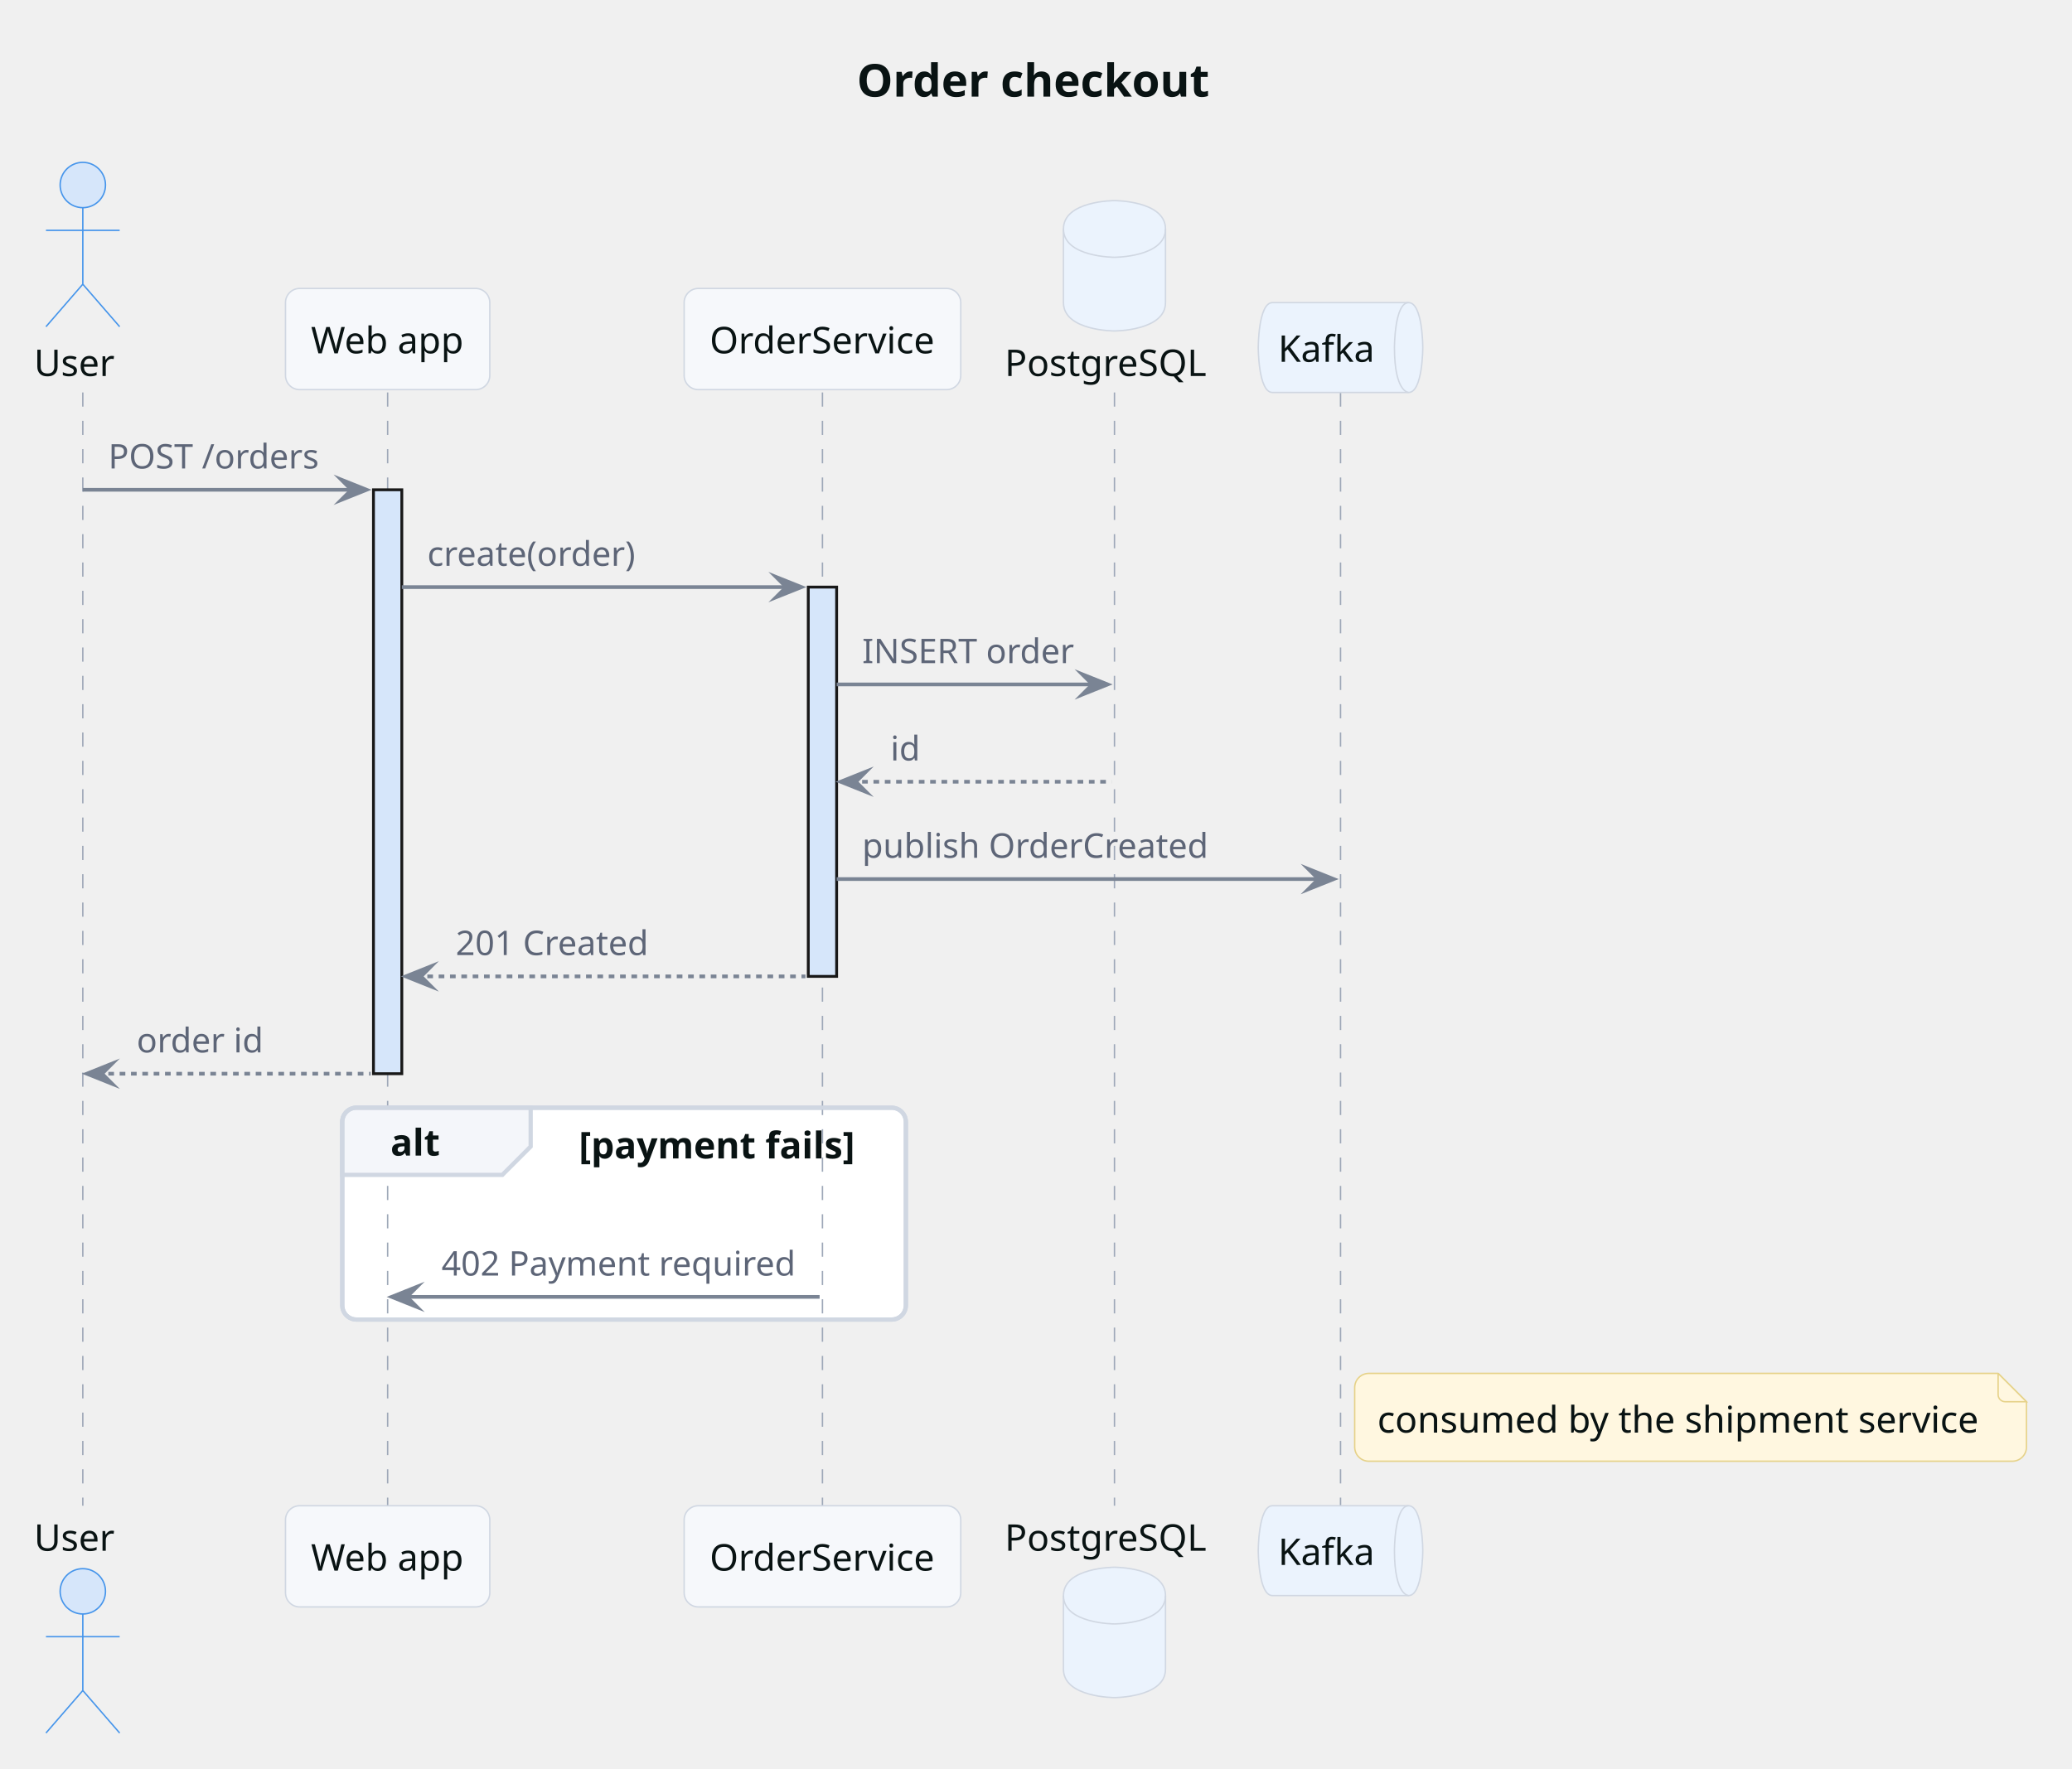
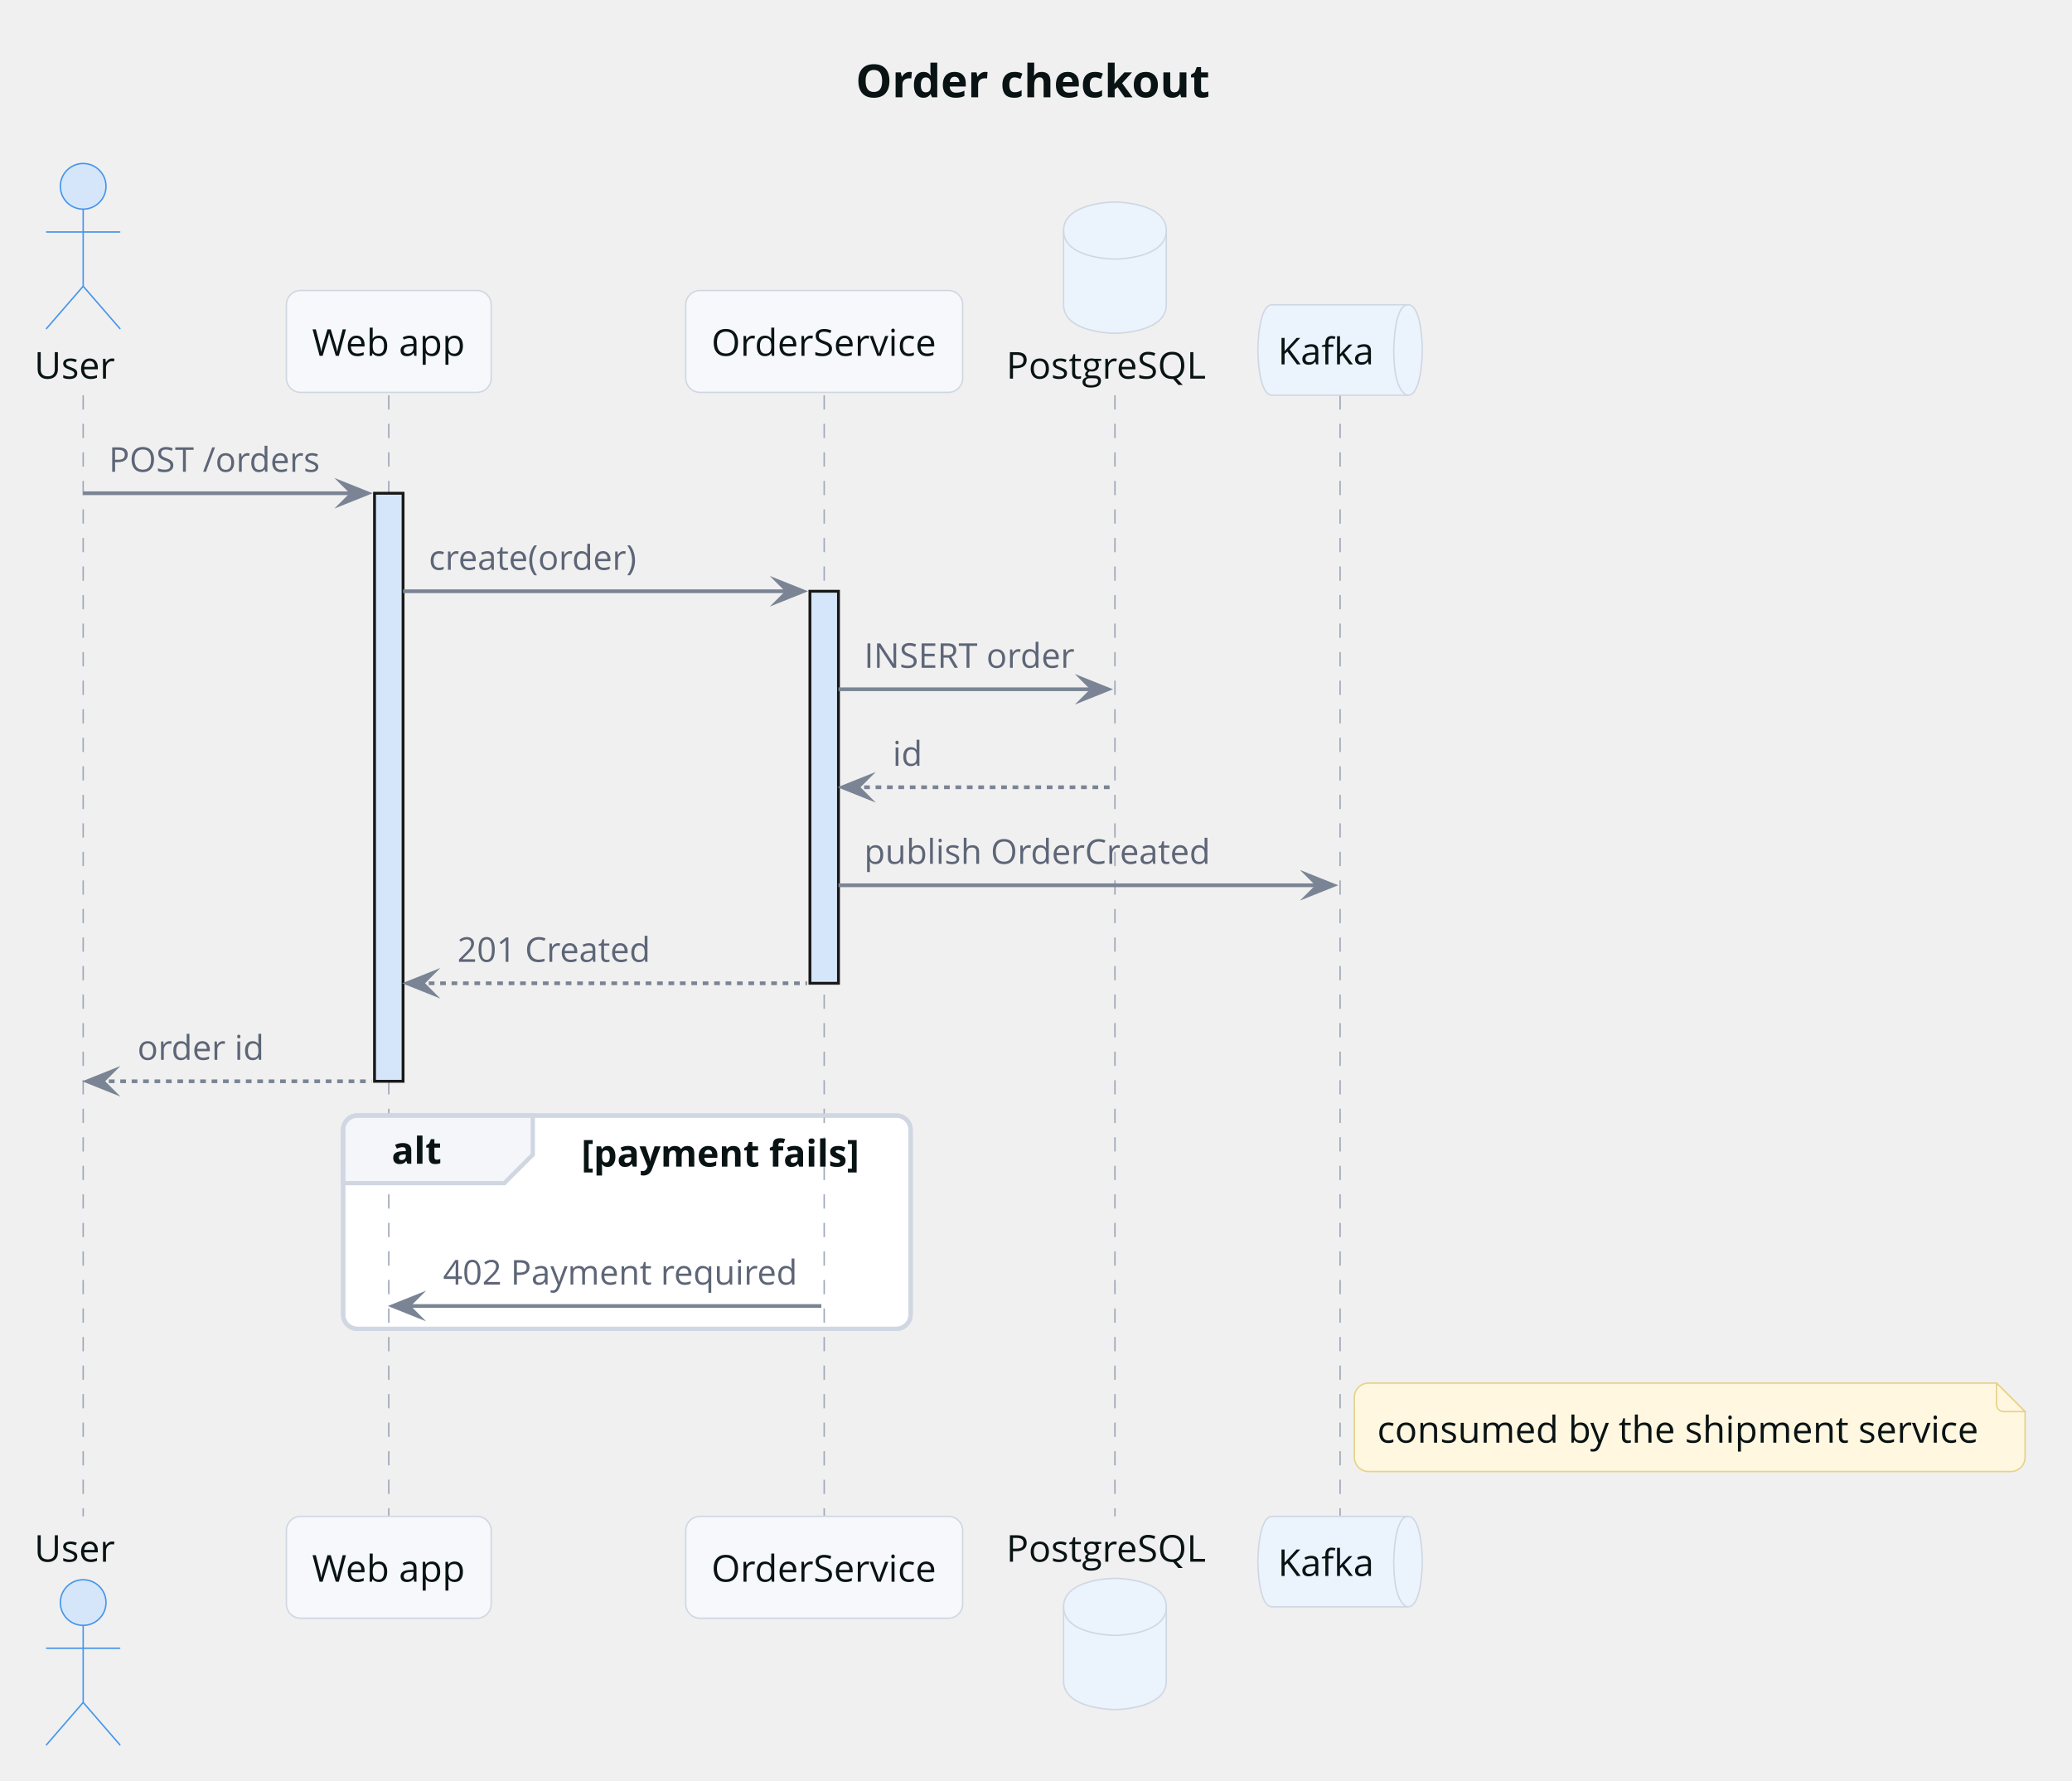
- <svg xmlns="http://www.w3.org/2000/svg" version="1.1" data-diagram-type="SEQUENCE" style="width:731px;height:624px;background:#FFFFFF;" width="731px" height="624px" viewBox="0 0 731 624" zoomAndPan="magnify" preserveAspectRatio="none" contentStyleType="text/css">
+ <svg xmlns="http://www.w3.org/2000/svg" version="1.1" data-diagram-type="SEQUENCE" style="width:726px;height:624px;background:#FFFFFF;" width="726px" height="624px" viewBox="0 0 726 624" zoomAndPan="magnify" preserveAspectRatio="none" contentStyleType="text/css">
  <defs />
  <g font-family="sans-serif" lengthAdjust="spacing">
    <g class="title" data-source-line="2">
-       <text x="302.298" y="34.104" fill="#091313" font-size="16" textLength="124.704" font-weight="700" font-family="'Noto Sans'">Order checkout</text>
+       <text x="299.826" y="34.102" fill="#091313" font-size="16" textLength="124.711" font-weight="700" font-family="'Open Sans'">Order checkout</text>
    </g>
-     <rect x="120.76" y="390.907" width="198.829" height="74.756" fill="#FFF" style="stroke:#FFF;stroke-width:1;" rx="5" ry="5" />
-     <rect x="120.76" y="390.907" width="198.829" height="74.756" fill="none" style="stroke:#D0D7E2;stroke-width:1.5;" rx="5" ry="5" />
+     <rect x="120.229" y="390.885" width="198.835" height="74.749" fill="#FFF" style="stroke:#FFF;stroke-width:1;" rx="5" ry="5" />
+     <rect x="120.229" y="390.885" width="198.835" height="74.749" fill="none" style="stroke:#D0D7E2;stroke-width:1.5;" rx="5" ry="5" />
    <g class="participant-lifeline" data-qualified-name="User" data-entity-uid="part1" id="part1-lifeline" data-source-line="4">
      <g>
-         <rect x="25.716" y="138.498" width="8" height="392.871" fill="#000" fill-opacity="0" />
-         <line x1="29.216" y1="138.498" x2="29.216" y2="531.369" style="stroke:#9EA8B8;stroke-width:0.5;stroke-dasharray:5,5;" />
+         <rect x="25.643" y="138.493" width="8" height="392.845" fill="#000" fill-opacity="0" />
+         <line x1="29.143" y1="138.493" x2="29.143" y2="531.338" style="stroke:#9EA8B8;stroke-width:0.5;stroke-dasharray:5,5;" />
      </g>
    </g>
    <g class="participant-lifeline" data-qualified-name="Web" data-entity-uid="part2" id="part2-lifeline" data-source-line="5">
      <g>
-         <rect x="133.26" y="138.498" width="8" height="392.871" fill="#000" fill-opacity="0" />
-         <line x1="136.76" y1="138.498" x2="136.76" y2="531.369" style="stroke:#9EA8B8;stroke-width:0.5;stroke-dasharray:5,5;" />
+         <rect x="132.729" y="138.493" width="8" height="392.845" fill="#000" fill-opacity="0" />
+         <line x1="136.229" y1="138.493" x2="136.229" y2="531.338" style="stroke:#9EA8B8;stroke-width:0.5;stroke-dasharray:5,5;" />
      </g>
    </g>
    <g>
-       <rect x="131.76" y="172.842" width="10" height="206.065" fill="#D6E6FA" style="stroke:#181818;stroke-width:1;" />
+       <rect x="131.229" y="172.834" width="10" height="206.051" fill="#D6E6FA" style="stroke:#181818;stroke-width:1;" />
    </g>
    <g class="participant-lifeline" data-qualified-name="Svc" data-entity-uid="part3" id="part3-lifeline" data-source-line="6">
      <g>
-         <rect x="286.661" y="138.498" width="8" height="392.871" fill="#000" fill-opacity="0" />
-         <line x1="290.161" y1="138.498" x2="290.161" y2="531.369" style="stroke:#9EA8B8;stroke-width:0.5;stroke-dasharray:5,5;" />
+         <rect x="285.287" y="138.493" width="8" height="392.845" fill="#000" fill-opacity="0" />
+         <line x1="288.787" y1="138.493" x2="288.787" y2="531.338" style="stroke:#9EA8B8;stroke-width:0.5;stroke-dasharray:5,5;" />
      </g>
    </g>
    <g>
-       <rect x="285.161" y="207.186" width="10" height="137.376" fill="#D6E6FA" style="stroke:#181818;stroke-width:1;" />
+       <rect x="283.787" y="207.176" width="10" height="137.367" fill="#D6E6FA" style="stroke:#181818;stroke-width:1;" />
    </g>
    <g class="participant-lifeline" data-qualified-name="DB" data-entity-uid="part4" id="part4-lifeline" data-source-line="7">
      <g>
-         <rect x="389.685" y="138.498" width="8" height="392.871" fill="#000" fill-opacity="0" />
-         <line x1="393.185" y1="138.498" x2="393.185" y2="531.369" style="stroke:#9EA8B8;stroke-width:0.5;stroke-dasharray:5,5;" />
+         <rect x="387.162" y="138.493" width="8" height="392.845" fill="#000" fill-opacity="0" />
+         <line x1="390.662" y1="138.493" x2="390.662" y2="531.338" style="stroke:#9EA8B8;stroke-width:0.5;stroke-dasharray:5,5;" />
      </g>
    </g>
    <g class="participant-lifeline" data-qualified-name="MQ" data-entity-uid="part5" id="part5-lifeline" data-source-line="8">
      <g>
-         <rect x="469.433" y="138.498" width="8" height="392.871" fill="#000" fill-opacity="0" />
-         <line x1="472.933" y1="138.498" x2="472.933" y2="531.369" style="stroke:#9EA8B8;stroke-width:0.5;stroke-dasharray:5,5;" />
+         <rect x="466.051" y="138.493" width="8" height="392.845" fill="#000" fill-opacity="0" />
+         <line x1="469.551" y1="138.493" x2="469.551" y2="531.338" style="stroke:#9EA8B8;stroke-width:0.5;stroke-dasharray:5,5;" />
      </g>
    </g>
    <g class="participant participant-head" data-qualified-name="User" data-entity-uid="part1" id="part1-head" data-source-line="4">
-       <text x="12" y="132.689" fill="#091313" font-size="13" textLength="28.431" font-family="'Noto Sans'">User</text>
-       <ellipse cx="29.216" cy="65.292" rx="8" ry="8" fill="#D6E6FA" style="stroke:#4695EB;stroke-width:0.5;" />
-       <path d="M29.216,73.292 L29.216,100.292 M16.216,81.292 L42.216,81.292 M29.216,100.292 L16.216,115.292 M29.216,100.292 L42.216,115.292" style="stroke:#4695EB;stroke-width:0.5;" fill="none" />
+       <text x="12" y="132.684" fill="#091313" font-size="13" textLength="28.285" font-family="'Open Sans'">User</text>
+       <ellipse cx="29.143" cy="65.289" rx="8" ry="8" fill="#D6E6FA" style="stroke:#4695EB;stroke-width:0.5;" />
+       <path d="M29.143,73.289 L29.143,100.289 M16.143,81.289 L42.143,81.289 M29.143,100.289 L16.143,115.289 M29.143,100.289 L42.143,115.289" style="stroke:#4695EB;stroke-width:0.5;" fill="none" />
    </g>
    <g class="participant participant-head" data-qualified-name="Web" data-entity-uid="part2" id="part2-head" data-source-line="5">
-       <rect x="100.72" y="101.792" width="72.08" height="35.706" fill="#F6F8FB" style="stroke:#D0D7E2;stroke-width:0.5;" rx="5" ry="5" />
-       <text x="109.72" y="124.689" fill="#091313" font-size="13" textLength="54.08" font-family="'Noto Sans'">Web app</text>
+       <rect x="100.346" y="101.789" width="71.765" height="35.704" fill="#F6F8FB" style="stroke:#D0D7E2;stroke-width:0.5;" rx="5" ry="5" />
+       <text x="109.346" y="124.684" fill="#091313" font-size="13" textLength="53.765" font-family="'Open Sans'">Web app</text>
    </g>
    <g class="participant participant-head" data-qualified-name="Svc" data-entity-uid="part3" id="part3-head" data-source-line="6">
-       <rect x="241.368" y="101.792" width="97.586" height="35.706" fill="#F6F8FB" style="stroke:#D0D7E2;stroke-width:0.5;" rx="5" ry="5" />
-       <text x="250.368" y="124.689" fill="#091313" font-size="13" textLength="79.586" font-family="'Noto Sans'">OrderService</text>
+       <rect x="240.27" y="101.789" width="97.035" height="35.704" fill="#F6F8FB" style="stroke:#D0D7E2;stroke-width:0.5;" rx="5" ry="5" />
+       <text x="249.27" y="124.684" fill="#091313" font-size="13" textLength="79.035" font-family="'Open Sans'">OrderService</text>
    </g>
    <g class="participant participant-head" data-qualified-name="DB" data-entity-uid="part4" id="part4-head" data-source-line="7">
-       <text x="354.461" y="132.689" fill="#091313" font-size="13" textLength="71.448" font-family="'Noto Sans'">PostgreSQL</text>
-       <path d="M375.185,80.792 C375.185,70.792 393.185,70.792 393.185,70.792 C393.185,70.792 411.185,70.792 411.185,80.792 L411.185,106.792 C411.185,116.792 393.185,116.792 393.185,116.792 C393.185,116.792 375.185,116.792 375.185,106.792 L375.185,80.792" style="stroke:#D0D7E2;stroke-width:0.5;" fill="#EBF3FD" />
-       <path d="M375.185,80.792 C375.185,90.792 393.185,90.792 393.185,90.792 C393.185,90.792 411.185,90.792 411.185,80.792" style="stroke:#D0D7E2;stroke-width:0.5;" fill="none" />
+       <text x="352.579" y="132.684" fill="#091313" font-size="13" textLength="70.167" font-family="'Open Sans'">PostgreSQL</text>
+       <path d="M372.662,80.789 C372.662,70.789 390.662,70.789 390.662,70.789 C390.662,70.789 408.662,70.789 408.662,80.789 L408.662,106.789 C408.662,116.789 390.662,116.789 390.662,116.789 C390.662,116.789 372.662,116.789 372.662,106.789 L372.662,80.789" style="stroke:#D0D7E2;stroke-width:0.5;" fill="#EBF3FD" />
+       <path d="M372.662,80.789 C372.662,90.789 390.662,90.789 390.662,90.789 C390.662,90.789 408.662,90.789 408.662,80.789" style="stroke:#D0D7E2;stroke-width:0.5;" fill="none" />
    </g>
    <g class="participant participant-head" data-qualified-name="MQ" data-entity-uid="part5" id="part5-head" data-source-line="8">
-       <path d="M448.91,106.792 L496.957,106.792 C501.957,106.792 501.957,122.645 501.957,122.645 C501.957,122.645 501.957,138.498 496.957,138.498 L448.91,138.498 C443.91,138.498 443.91,122.645 443.91,122.645 C443.91,122.645 443.91,106.792 448.91,106.792" style="stroke:#D0D7E2;stroke-width:0.5;" fill="#EBF3FD" />
-       <path d="M496.957,106.792 C491.957,106.792 491.957,122.645 491.957,122.645 C491.957,138.498 496.957,138.498 496.957,138.498" style="stroke:#D0D7E2;stroke-width:0.5;" fill="none" />
-       <text x="450.91" y="127.689" fill="#091313" font-size="13" textLength="34.047" font-family="'Noto Sans'">Kafka</text>
+       <path d="M445.746,106.789 L493.356,106.789 C498.356,106.789 498.356,122.641 498.356,122.641 C498.356,122.641 498.356,138.493 493.356,138.493 L445.746,138.493 C440.746,138.493 440.746,122.641 440.746,122.641 C440.746,122.641 440.746,106.789 445.746,106.789" style="stroke:#D0D7E2;stroke-width:0.5;" fill="#EBF3FD" />
+       <path d="M493.356,106.789 C488.356,106.789 488.356,122.641 488.356,122.641 C488.356,138.493 493.356,138.493 493.356,138.493" style="stroke:#D0D7E2;stroke-width:0.5;" fill="none" />
+       <text x="447.746" y="127.684" fill="#091313" font-size="13" textLength="33.611" font-family="'Open Sans'">Kafka</text>
    </g>
    <g class="participant participant-tail" data-qualified-name="User" data-entity-uid="part1" id="part1-tail" data-source-line="4">
-       <text x="12" y="547.266" fill="#091313" font-size="13" textLength="28.431" font-family="'Noto Sans'">User</text>
-       <ellipse cx="29.216" cy="561.575" rx="8" ry="8" fill="#D6E6FA" style="stroke:#4695EB;stroke-width:0.5;" />
-       <path d="M29.216,569.575 L29.216,596.575 M16.216,577.575 L42.216,577.575 M29.216,596.575 L16.216,611.575 M29.216,596.575 L42.216,611.575" style="stroke:#4695EB;stroke-width:0.5;" fill="none" />
+       <text x="12" y="547.233" fill="#091313" font-size="13" textLength="28.285" font-family="'Open Sans'">User</text>
+       <ellipse cx="29.143" cy="561.542" rx="8" ry="8" fill="#D6E6FA" style="stroke:#4695EB;stroke-width:0.5;" />
+       <path d="M29.143,569.542 L29.143,596.542 M16.143,577.542 L42.143,577.542 M29.143,596.542 L16.143,611.542 M29.143,596.542 L42.143,611.542" style="stroke:#4695EB;stroke-width:0.5;" fill="none" />
    </g>
    <g class="participant participant-tail" data-qualified-name="Web" data-entity-uid="part2" id="part2-tail" data-source-line="5">
-       <rect x="100.72" y="531.369" width="72.08" height="35.706" fill="#F6F8FB" style="stroke:#D0D7E2;stroke-width:0.5;" rx="5" ry="5" />
-       <text x="109.72" y="554.266" fill="#091313" font-size="13" textLength="54.08" font-family="'Noto Sans'">Web app</text>
+       <rect x="100.346" y="531.338" width="71.765" height="35.704" fill="#F6F8FB" style="stroke:#D0D7E2;stroke-width:0.5;" rx="5" ry="5" />
+       <text x="109.346" y="554.233" fill="#091313" font-size="13" textLength="53.765" font-family="'Open Sans'">Web app</text>
    </g>
    <g class="participant participant-tail" data-qualified-name="Svc" data-entity-uid="part3" id="part3-tail" data-source-line="6">
-       <rect x="241.368" y="531.369" width="97.586" height="35.706" fill="#F6F8FB" style="stroke:#D0D7E2;stroke-width:0.5;" rx="5" ry="5" />
-       <text x="250.368" y="554.266" fill="#091313" font-size="13" textLength="79.586" font-family="'Noto Sans'">OrderService</text>
+       <rect x="240.27" y="531.338" width="97.035" height="35.704" fill="#F6F8FB" style="stroke:#D0D7E2;stroke-width:0.5;" rx="5" ry="5" />
+       <text x="249.27" y="554.233" fill="#091313" font-size="13" textLength="79.035" font-family="'Open Sans'">OrderService</text>
    </g>
    <g class="participant participant-tail" data-qualified-name="DB" data-entity-uid="part4" id="part4-tail" data-source-line="7">
-       <text x="354.461" y="547.266" fill="#091313" font-size="13" textLength="71.448" font-family="'Noto Sans'">PostgreSQL</text>
-       <path d="M375.185,563.075 C375.185,553.075 393.185,553.075 393.185,553.075 C393.185,553.075 411.185,553.075 411.185,563.075 L411.185,589.075 C411.185,599.075 393.185,599.075 393.185,599.075 C393.185,599.075 375.185,599.075 375.185,589.075 L375.185,563.075" style="stroke:#D0D7E2;stroke-width:0.5;" fill="#EBF3FD" />
-       <path d="M375.185,563.075 C375.185,573.075 393.185,573.075 393.185,573.075 C393.185,573.075 411.185,573.075 411.185,563.075" style="stroke:#D0D7E2;stroke-width:0.5;" fill="none" />
+       <text x="352.579" y="547.233" fill="#091313" font-size="13" textLength="70.167" font-family="'Open Sans'">PostgreSQL</text>
+       <path d="M372.662,563.042 C372.662,553.042 390.662,553.042 390.662,553.042 C390.662,553.042 408.662,553.042 408.662,563.042 L408.662,589.042 C408.662,599.042 390.662,599.042 390.662,599.042 C390.662,599.042 372.662,599.042 372.662,589.042 L372.662,563.042" style="stroke:#D0D7E2;stroke-width:0.5;" fill="#EBF3FD" />
+       <path d="M372.662,563.042 C372.662,573.042 390.662,573.042 390.662,573.042 C390.662,573.042 408.662,573.042 408.662,563.042" style="stroke:#D0D7E2;stroke-width:0.5;" fill="none" />
    </g>
    <g class="participant participant-tail" data-qualified-name="MQ" data-entity-uid="part5" id="part5-tail" data-source-line="8">
-       <path d="M448.91,531.369 L496.957,531.369 C501.957,531.369 501.957,547.222 501.957,547.222 C501.957,547.222 501.957,563.075 496.957,563.075 L448.91,563.075 C443.91,563.075 443.91,547.222 443.91,547.222 C443.91,547.222 443.91,531.369 448.91,531.369" style="stroke:#D0D7E2;stroke-width:0.5;" fill="#EBF3FD" />
-       <path d="M496.957,531.369 C491.957,531.369 491.957,547.222 491.957,547.222 C491.957,563.075 496.957,563.075 496.957,563.075" style="stroke:#D0D7E2;stroke-width:0.5;" fill="none" />
-       <text x="450.91" y="552.266" fill="#091313" font-size="13" textLength="34.047" font-family="'Noto Sans'">Kafka</text>
+       <path d="M445.746,531.338 L493.356,531.338 C498.356,531.338 498.356,547.19 498.356,547.19 C498.356,547.19 498.356,563.042 493.356,563.042 L445.746,563.042 C440.746,563.042 440.746,547.19 440.746,547.19 C440.746,547.19 440.746,531.338 445.746,531.338" style="stroke:#D0D7E2;stroke-width:0.5;" fill="#EBF3FD" />
+       <path d="M493.356,531.338 C488.356,531.338 488.356,547.19 488.356,547.19 C488.356,563.042 493.356,563.042 493.356,563.042" style="stroke:#D0D7E2;stroke-width:0.5;" fill="none" />
+       <text x="447.746" y="552.233" fill="#091313" font-size="13" textLength="33.611" font-family="'Open Sans'">Kafka</text>
    </g>
    <g class="message" data-entity-1="part1" data-entity-2="part2" id="msg1" data-source-line="10">
-       <polygon points="119.76,168.842,129.76,172.842,119.76,176.842,123.76,172.842" fill="#7A8494" style="stroke:#7A8494;stroke-width:1;stroke-linejoin:miter;stroke-miterlimit:10;" />
-       <line x1="29.216" y1="172.842" x2="125.76" y2="172.842" style="stroke:#7A8494;stroke-width:1.3;" />
-       <text x="38.216" y="165.326" fill="#5D6577" font-size="12" textLength="74.545" font-family="'Noto Sans'">POST /orders</text>
+       <polygon points="119.229,168.834,129.229,172.834,119.229,176.834,123.229,172.834" fill="#7A8494" style="stroke:#7A8494;stroke-width:1;stroke-linejoin:miter;stroke-miterlimit:10;" />
+       <line x1="29.143" y1="172.834" x2="125.229" y2="172.834" style="stroke:#7A8494;stroke-width:1.3;" />
+       <text x="38.143" y="165.319" fill="#5D6577" font-size="12" textLength="74.086" font-family="'Open Sans'">POST /orders</text>
    </g>
    <g class="message" data-entity-1="part2" data-entity-2="part3" id="msg2" data-source-line="12">
-       <polygon points="273.161,203.186,283.161,207.186,273.161,211.186,277.161,207.186" fill="#7A8494" style="stroke:#7A8494;stroke-width:1;stroke-linejoin:miter;stroke-miterlimit:10;" />
-       <line x1="141.76" y1="207.186" x2="279.161" y2="207.186" style="stroke:#7A8494;stroke-width:1.3;" />
-       <text x="150.76" y="199.67" fill="#5D6577" font-size="12" textLength="73.837" font-family="'Noto Sans'">create(order)</text>
+       <polygon points="271.787,203.176,281.787,207.176,271.787,211.176,275.787,207.176" fill="#7A8494" style="stroke:#7A8494;stroke-width:1;stroke-linejoin:miter;stroke-miterlimit:10;" />
+       <line x1="141.229" y1="207.176" x2="277.787" y2="207.176" style="stroke:#7A8494;stroke-width:1.3;" />
+       <text x="150.229" y="199.661" fill="#5D6577" font-size="12" textLength="73.26" font-family="'Open Sans'">create(order)</text>
    </g>
    <g class="message" data-entity-1="part3" data-entity-2="part4" id="msg3" data-source-line="14">
-       <polygon points="381.185,237.53,391.185,241.53,381.185,245.53,385.185,241.53" fill="#7A8494" style="stroke:#7A8494;stroke-width:1;stroke-linejoin:miter;stroke-miterlimit:10;" />
-       <line x1="295.161" y1="241.53" x2="387.185" y2="241.53" style="stroke:#7A8494;stroke-width:1.3;" />
-       <text x="304.161" y="234.014" fill="#5D6577" font-size="12" textLength="75.025" font-family="'Noto Sans'">INSERT order</text>
+       <polygon points="378.662,237.518,388.662,241.518,378.662,245.518,382.662,241.518" fill="#7A8494" style="stroke:#7A8494;stroke-width:1;stroke-linejoin:miter;stroke-miterlimit:10;" />
+       <line x1="293.787" y1="241.518" x2="384.662" y2="241.518" style="stroke:#7A8494;stroke-width:1.3;" />
+       <text x="302.787" y="234.002" fill="#5D6577" font-size="12" textLength="73.875" font-family="'Open Sans'">INSERT order</text>
    </g>
    <g class="message" data-entity-1="part4" data-entity-2="part3" id="msg4" data-source-line="15">
-       <polygon points="306.161,271.875,296.161,275.875,306.161,279.875,302.161,275.875" fill="#7A8494" style="stroke:#7A8494;stroke-width:1;stroke-linejoin:miter;stroke-miterlimit:10;" />
-       <line x1="300.161" y1="275.875" x2="392.185" y2="275.875" style="stroke:#7A8494;stroke-width:1.3;stroke-dasharray:2,2;" />
-       <text x="314.161" y="268.358" fill="#5D6577" font-size="12" textLength="10.476" font-family="'Noto Sans'">id</text>
+       <polygon points="304.787,271.86,294.787,275.86,304.787,279.86,300.787,275.86" fill="#7A8494" style="stroke:#7A8494;stroke-width:1;stroke-linejoin:miter;stroke-miterlimit:10;" />
+       <line x1="298.787" y1="275.86" x2="389.662" y2="275.86" style="stroke:#7A8494;stroke-width:1.3;stroke-dasharray:2,2;" />
+       <text x="312.787" y="268.344" fill="#5D6577" font-size="12" textLength="10.371" font-family="'Open Sans'">id</text>
    </g>
    <g class="message" data-entity-1="part3" data-entity-2="part5" id="msg5" data-source-line="16">
-       <polygon points="460.933,306.219,470.933,310.219,460.933,314.219,464.933,310.219" fill="#7A8494" style="stroke:#7A8494;stroke-width:1;stroke-linejoin:miter;stroke-miterlimit:10;" />
-       <line x1="295.161" y1="310.219" x2="466.933" y2="310.219" style="stroke:#7A8494;stroke-width:1.3;" />
-       <text x="304.161" y="302.703" fill="#5D6577" font-size="12" textLength="122.605" font-family="'Noto Sans'">publish OrderCreated</text>
+       <polygon points="457.551,306.202,467.551,310.202,457.551,314.202,461.551,310.202" fill="#7A8494" style="stroke:#7A8494;stroke-width:1;stroke-linejoin:miter;stroke-miterlimit:10;" />
+       <line x1="293.787" y1="310.202" x2="463.551" y2="310.202" style="stroke:#7A8494;stroke-width:1.3;" />
+       <text x="302.787" y="302.686" fill="#5D6577" font-size="12" textLength="121.746" font-family="'Open Sans'">publish OrderCreated</text>
    </g>
    <g class="message" data-entity-1="part3" data-entity-2="part2" id="msg6" data-source-line="17">
-       <polygon points="152.76,340.563,142.76,344.563,152.76,348.563,148.76,344.563" fill="#7A8494" style="stroke:#7A8494;stroke-width:1;stroke-linejoin:miter;stroke-miterlimit:10;" />
-       <line x1="146.76" y1="344.563" x2="284.161" y2="344.563" style="stroke:#7A8494;stroke-width:1.3;stroke-dasharray:2,2;" />
-       <text x="160.76" y="337.047" fill="#5D6577" font-size="12" textLength="68.232" font-family="'Noto Sans'">201 Created</text>
+       <polygon points="152.229,340.543,142.229,344.543,152.229,348.543,148.229,344.543" fill="#7A8494" style="stroke:#7A8494;stroke-width:1;stroke-linejoin:miter;stroke-miterlimit:10;" />
+       <line x1="146.229" y1="344.543" x2="282.787" y2="344.543" style="stroke:#7A8494;stroke-width:1.3;stroke-dasharray:2,2;" />
+       <text x="160.229" y="337.028" fill="#5D6577" font-size="12" textLength="67.928" font-family="'Open Sans'">201 Created</text>
    </g>
    <g class="message" data-entity-1="part2" data-entity-2="part1" id="msg7" data-source-line="19">
-       <polygon points="40.216,374.907,30.216,378.907,40.216,382.907,36.216,378.907" fill="#7A8494" style="stroke:#7A8494;stroke-width:1;stroke-linejoin:miter;stroke-miterlimit:10;" />
-       <line x1="34.216" y1="378.907" x2="130.76" y2="378.907" style="stroke:#7A8494;stroke-width:1.3;stroke-dasharray:2,2;" />
-       <text x="48.216" y="371.391" fill="#5D6577" font-size="12" textLength="44.916" font-family="'Noto Sans'">order id</text>
+       <polygon points="40.143,374.885,30.143,378.885,40.143,382.885,36.143,378.885" fill="#7A8494" style="stroke:#7A8494;stroke-width:1;stroke-linejoin:miter;stroke-miterlimit:10;" />
+       <line x1="34.143" y1="378.885" x2="130.229" y2="378.885" style="stroke:#7A8494;stroke-width:1.3;stroke-dasharray:2,2;" />
+       <text x="48.143" y="371.37" fill="#5D6577" font-size="12" textLength="44.596" font-family="'Open Sans'">order id</text>
    </g>
-     <path d="M125.76,390.907 L187.219,390.907 L187.219,404.613 L177.219,414.613 L120.76,414.613 L120.76,395.907 A5,5 0 0 1 125.76,390.907" style="stroke:#D0D7E2;stroke-width:1.5;" fill="#F4F6FA" />
-     <rect x="120.76" y="390.907" width="198.829" height="74.756" fill="none" style="stroke:#D0D7E2;stroke-width:1.5;" rx="5" ry="5" />
-     <text x="137.76" y="407.804" fill="#091313" font-size="13" textLength="17.459" font-weight="700" font-family="'Noto Sans'">alt</text>
-     <text x="204.219" y="408.804" fill="#091313" font-size="13" textLength="97.37" font-weight="700" font-family="'Noto Sans'">[payment fails]</text>
+     <path d="M125.229,390.885 L186.691,390.885 L186.691,404.589 L176.691,414.589 L120.229,414.589 L120.229,395.885 A5,5 0 0 1 125.229,390.885" style="stroke:#D0D7E2;stroke-width:1.5;" fill="#F4F6FA" />
+     <rect x="120.229" y="390.885" width="198.835" height="74.749" fill="none" style="stroke:#D0D7E2;stroke-width:1.5;" rx="5" ry="5" />
+     <text x="137.229" y="407.78" fill="#091313" font-size="13" textLength="17.462" font-weight="700" font-family="'Open Sans'">alt</text>
+     <text x="203.691" y="408.78" fill="#091313" font-size="13" textLength="97.373" font-weight="700" font-family="'Open Sans'">[payment fails]</text>
    <g class="message" data-entity-1="part3" data-entity-2="part2" id="msg8" data-source-line="23">
-       <polygon points="147.76,453.663,137.76,457.663,147.76,461.663,143.76,457.663" fill="#7A8494" style="stroke:#7A8494;stroke-width:1;stroke-linejoin:miter;stroke-miterlimit:10;" />
-       <line x1="141.76" y1="457.663" x2="289.161" y2="457.663" style="stroke:#7A8494;stroke-width:1.3;" />
-       <text x="155.76" y="450.147" fill="#5D6577" font-size="12" textLength="125.401" font-family="'Noto Sans'">402 Payment required</text>
+       <polygon points="147.229,453.634,137.229,457.634,147.229,461.634,143.229,457.634" fill="#7A8494" style="stroke:#7A8494;stroke-width:1;stroke-linejoin:miter;stroke-miterlimit:10;" />
+       <line x1="141.229" y1="457.634" x2="287.787" y2="457.634" style="stroke:#7A8494;stroke-width:1.3;" />
+       <text x="155.229" y="450.119" fill="#5D6577" font-size="12" textLength="124.559" font-family="'Open Sans'">402 Payment required</text>
    </g>
-     <path d="M477.933,489.663 L477.933,510.663 A5,5 0 0 0 482.933,515.663 L709.933,515.663 A5,5 0 0 0 714.933,510.663 L714.933,494.663 L704.933,484.663 L482.933,484.663 A5,5 0 0 0 477.933,489.663" style="stroke:#E6D28A;stroke-width:0.5;" fill="#FFF7E0" />
-     <path d="M704.933,484.663 L704.933,492.163 A2.5,2.5 0 0 0 707.433,494.663 L714.933,494.663 L704.933,484.663" style="stroke:#E6D28A;stroke-width:0.5;" fill="#FFF7E0" />
-     <text x="485.933" y="505.56" fill="#091313" font-size="13" textLength="212.368" font-family="'Noto Sans'">consumed by the shipment service</text>
+     <path d="M474.551,489.634 L474.551,510.634 A5,5 0 0 0 479.551,515.634 L704.551,515.634 A5,5 0 0 0 709.551,510.634 L709.551,494.634 L699.551,484.634 L479.551,484.634 A5,5 0 0 0 474.551,489.634" style="stroke:#E6D28A;stroke-width:0.5;" fill="#FFF7E0" />
+     <path d="M699.551,484.634 L699.551,492.134 A2.5,2.5 0 0 0 702.051,494.634 L709.551,494.634 L699.551,484.634" style="stroke:#E6D28A;stroke-width:0.5;" fill="#FFF7E0" />
+     <text x="482.551" y="505.529" fill="#091313" font-size="13" textLength="210.812" font-family="'Open Sans'">consumed by the shipment service</text>
  </g>
</svg>
